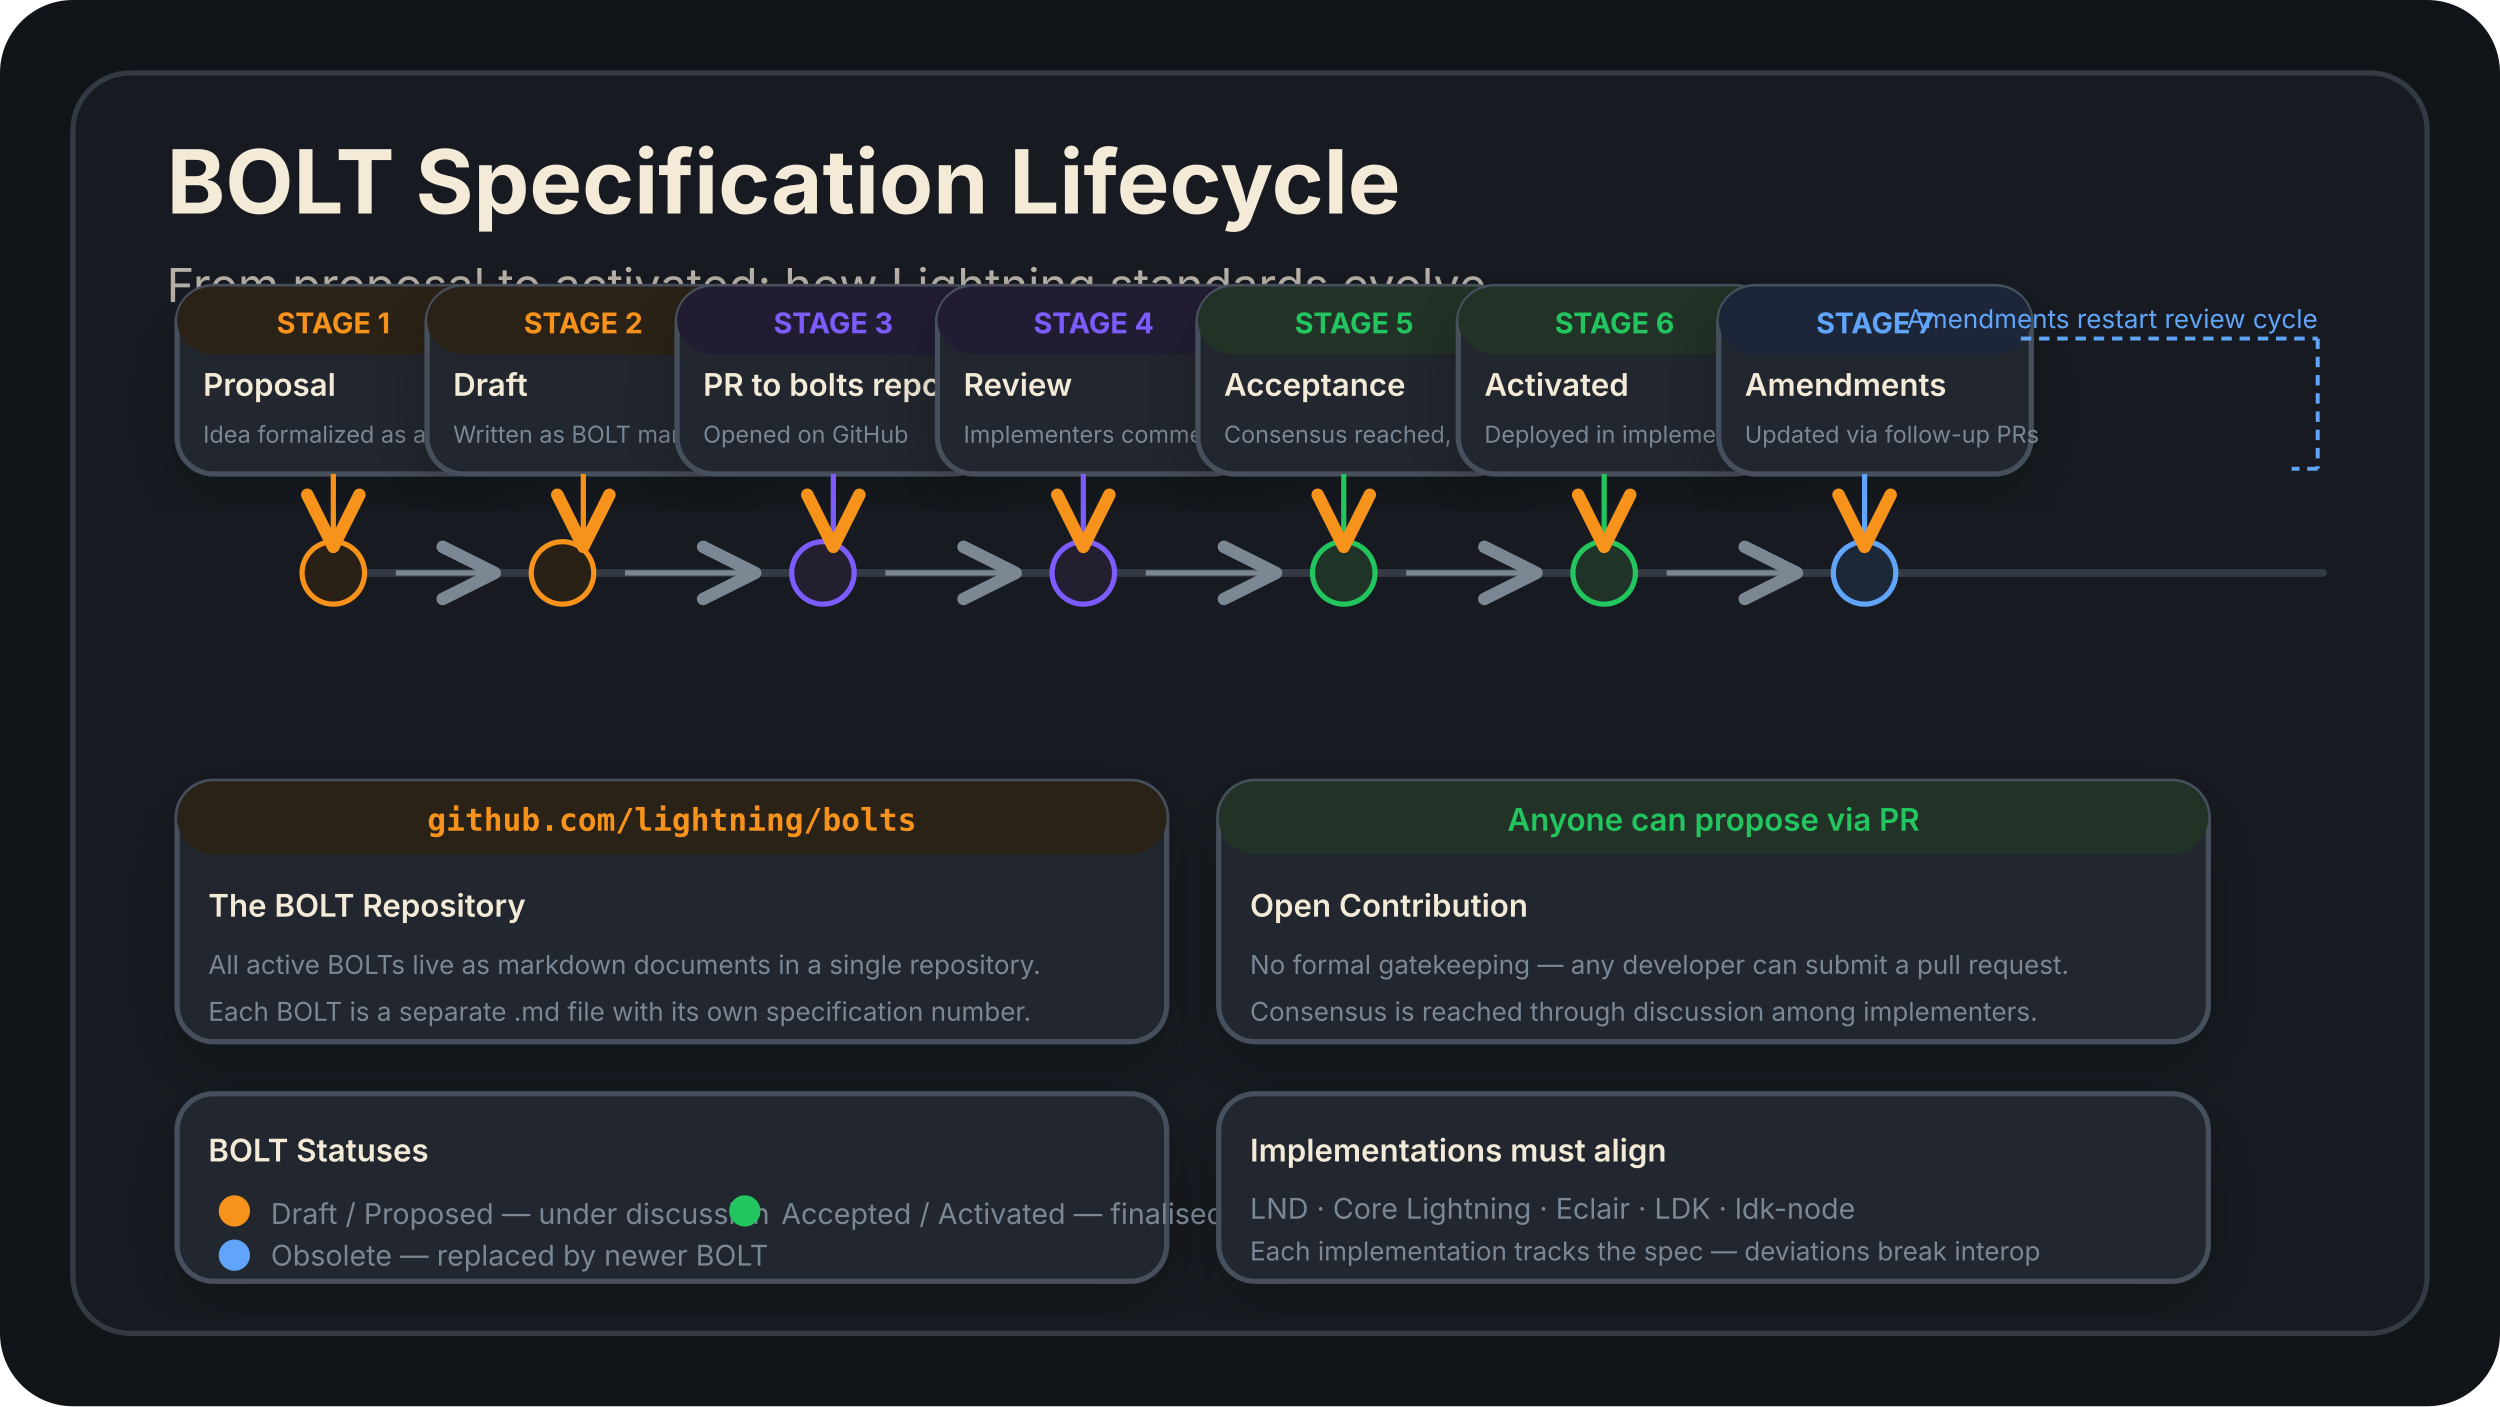
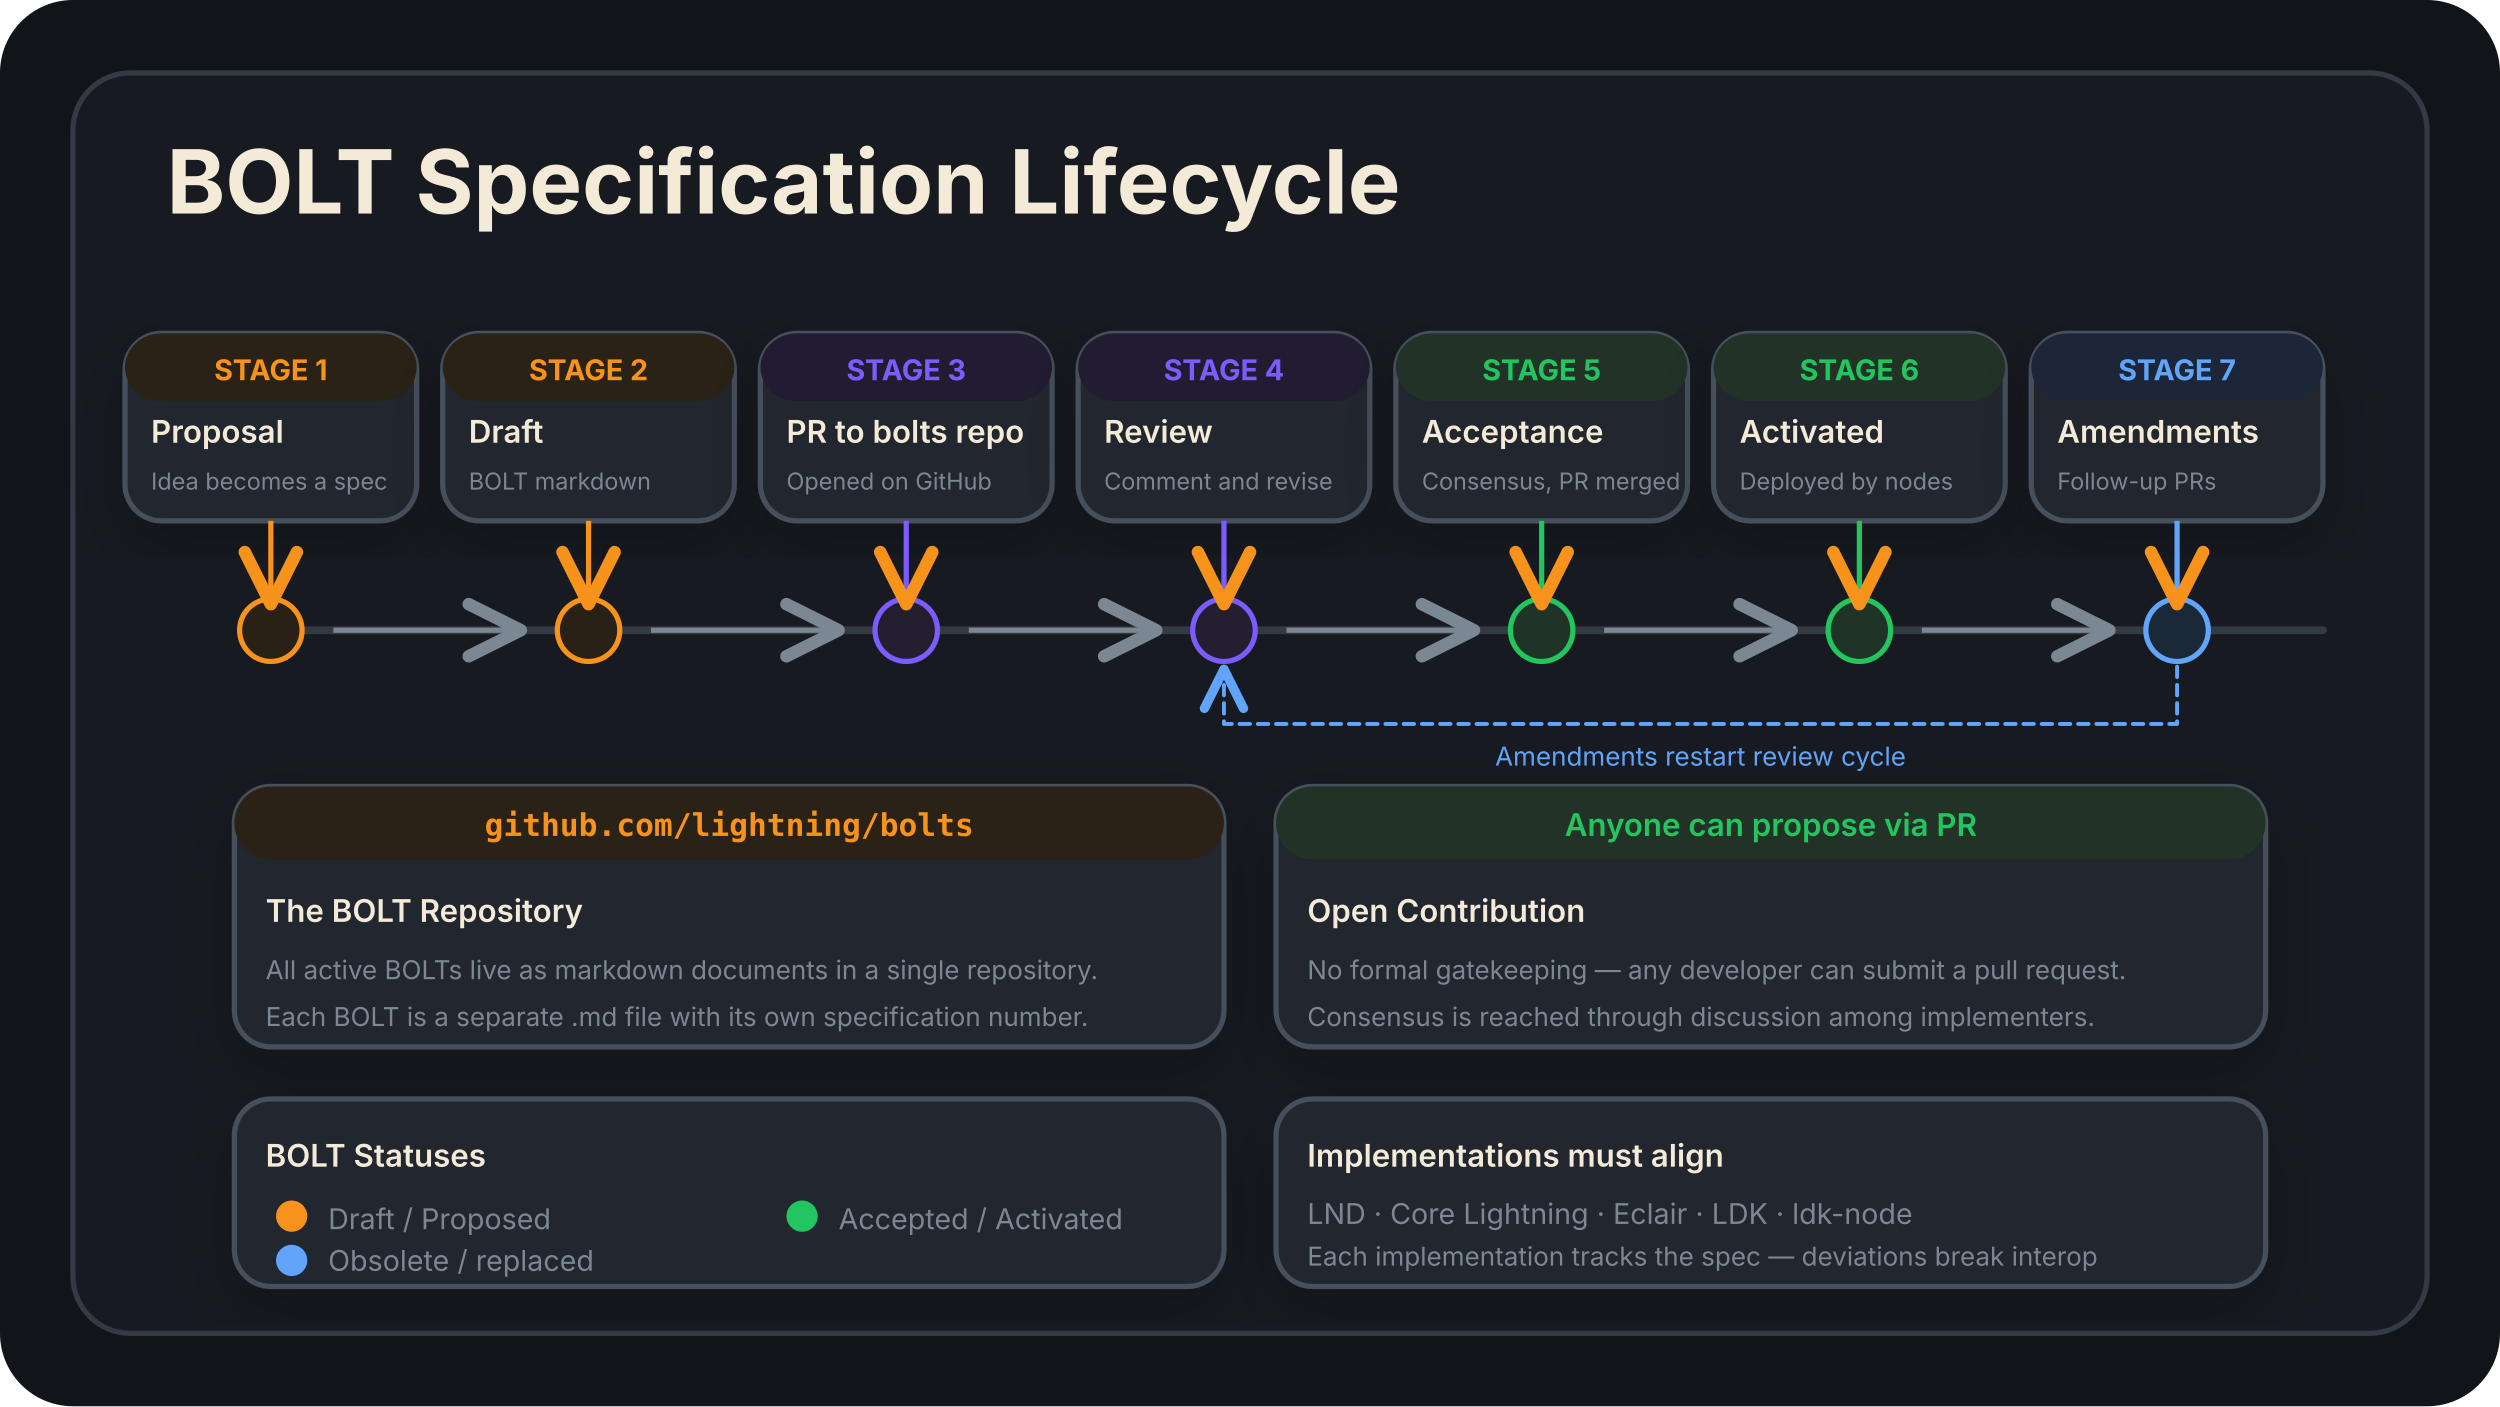
<svg xmlns="http://www.w3.org/2000/svg" width="960" height="540" viewBox="0 0 960 540" fill="none" role="img" aria-labelledby="title desc">
  <defs>
    <marker id="arrow-orange" markerWidth="14" markerHeight="14" refX="10" refY="7" orient="auto">
      <path d="M2 2L12 7L2 12" fill="none" stroke="#F7931A" stroke-width="2.4" stroke-linecap="round" stroke-linejoin="round" />
    </marker>
    <marker id="arrow-muted" markerWidth="14" markerHeight="14" refX="10" refY="7" orient="auto">
      <path d="M2 2L12 7L2 12" fill="none" stroke="#7C8794" stroke-width="2.4" stroke-linecap="round" stroke-linejoin="round" />
    </marker>
    <marker id="arrow-green" markerWidth="14" markerHeight="14" refX="10" refY="7" orient="auto">
      <path d="M2 2L12 7L2 12" fill="none" stroke="#22C55E" stroke-width="2.4" stroke-linecap="round" stroke-linejoin="round" />
    </marker>
+     <marker id="arrow-blue" markerWidth="14" markerHeight="14" refX="10" refY="7" orient="auto">
+       <path d="M2 2L12 7L2 12" fill="none" stroke="#60A5FA" stroke-width="2.4" stroke-linecap="round" stroke-linejoin="round" />
+     </marker>
    <filter id="soft" x="-20%" y="-20%" width="140%" height="140%">
      <feDropShadow dx="0" dy="10" stdDeviation="12" flood-color="#000000" flood-opacity="0.24" />
    </filter>
  </defs>
  <rect width="960" height="540" rx="28" fill="#111418" />
  <rect x="28" y="28" width="904" height="484" rx="22" fill="#171B21" stroke="#343A44" stroke-width="2" />
  <text x="64" y="82" fill="#F4EAD8" font-family="Inter, Arial, sans-serif" font-size="34" font-weight="700">BOLT Specification Lifecycle</text>
-   <text x="64" y="116" fill="#B7B1A8" font-family="Inter, Arial, sans-serif" font-size="18">From proposal to activated: how Lightning standards evolve</text>
-   <line x1="128" y1="220" x2="892" y2="220" stroke="#343A44" stroke-width="3" stroke-linecap="round" />
-   <circle cx="128" cy="220" r="12" fill="#2A2116" stroke="#F7931A" stroke-width="2" />
+   <line x1="104" y1="242" x2="892" y2="242" stroke="#343A44" stroke-width="3" stroke-linecap="round" />
+   <circle cx="104" cy="242" r="12" fill="#2A2116" stroke="#F7931A" stroke-width="2" />
  <g filter="url(#soft)">
-     <rect x="68" y="110" width="120" height="72" rx="14" fill="#20252D" stroke="#46505C" stroke-width="2" />
-     <rect x="68" y="110" width="120" height="26" rx="14" fill="#2A2116" />
-     <text x="128" y="128" text-anchor="middle" fill="#F7931A" font-family="Inter, Arial, sans-serif" font-size="11" font-weight="700">STAGE 1</text>
-     <text x="78" y="152" fill="#F4EAD8" font-family="Inter, Arial, sans-serif" font-size="12" font-weight="600">Proposal</text>
-     <text x="78" y="170" fill="#7C8794" font-family="Inter, Arial, sans-serif" font-size="9">Idea formalized as a spec change</text>
+     <rect x="48" y="128" width="112" height="72" rx="14" fill="#20252D" stroke="#46505C" stroke-width="2" />
+     <rect x="48" y="128" width="112" height="26" rx="14" fill="#2A2116" />
+     <text x="104" y="146" text-anchor="middle" fill="#F7931A" font-family="Inter, Arial, sans-serif" font-size="11" font-weight="700">STAGE 1</text>
+     <text x="58" y="170" fill="#F4EAD8" font-family="Inter, Arial, sans-serif" font-size="12" font-weight="600">Proposal</text>
+     <text x="58" y="188" fill="#7C8794" font-family="Inter, Arial, sans-serif" font-size="9">Idea becomes a spec</text>
  </g>
-   <path d="M128 182V206" stroke="#F7931A" stroke-width="2" marker-end="url(#arrow-orange)" />
-   <path d="M152 220H186" stroke="#7C8794" stroke-width="2" marker-end="url(#arrow-muted)" />
-   <circle cx="216" cy="220" r="12" fill="#2A2116" stroke="#F7931A" stroke-width="2" />
+   <path d="M104 200V228" stroke="#F7931A" stroke-width="2" marker-end="url(#arrow-orange)" />
+   <path d="M128 242H196" stroke="#7C8794" stroke-width="2" marker-end="url(#arrow-muted)" />
+   <circle cx="226" cy="242" r="12" fill="#2A2116" stroke="#F7931A" stroke-width="2" />
  <g filter="url(#soft)">
-     <rect x="164" y="110" width="120" height="72" rx="14" fill="#20252D" stroke="#46505C" stroke-width="2" />
-     <rect x="164" y="110" width="120" height="26" rx="14" fill="#2A2116" />
-     <text x="224" y="128" text-anchor="middle" fill="#F7931A" font-family="Inter, Arial, sans-serif" font-size="11" font-weight="700">STAGE 2</text>
-     <text x="174" y="152" fill="#F4EAD8" font-family="Inter, Arial, sans-serif" font-size="12" font-weight="600">Draft</text>
-     <text x="174" y="170" fill="#7C8794" font-family="Inter, Arial, sans-serif" font-size="9">Written as BOLT markdown</text>
+     <rect x="170" y="128" width="112" height="72" rx="14" fill="#20252D" stroke="#46505C" stroke-width="2" />
+     <rect x="170" y="128" width="112" height="26" rx="14" fill="#2A2116" />
+     <text x="226" y="146" text-anchor="middle" fill="#F7931A" font-family="Inter, Arial, sans-serif" font-size="11" font-weight="700">STAGE 2</text>
+     <text x="180" y="170" fill="#F4EAD8" font-family="Inter, Arial, sans-serif" font-size="12" font-weight="600">Draft</text>
+     <text x="180" y="188" fill="#7C8794" font-family="Inter, Arial, sans-serif" font-size="9">BOLT markdown</text>
  </g>
-   <path d="M224 182V206" stroke="#F7931A" stroke-width="2" marker-end="url(#arrow-orange)" />
-   <path d="M240 220H286" stroke="#7C8794" stroke-width="2" marker-end="url(#arrow-muted)" />
-   <circle cx="316" cy="220" r="12" fill="#241E31" stroke="#7C5CFF" stroke-width="2" />
+   <path d="M226 200V228" stroke="#F7931A" stroke-width="2" marker-end="url(#arrow-orange)" />
+   <path d="M250 242H318" stroke="#7C8794" stroke-width="2" marker-end="url(#arrow-muted)" />
+   <circle cx="348" cy="242" r="12" fill="#241E31" stroke="#7C5CFF" stroke-width="2" />
  <g filter="url(#soft)">
-     <rect x="260" y="110" width="120" height="72" rx="14" fill="#20252D" stroke="#46505C" stroke-width="2" />
-     <rect x="260" y="110" width="120" height="26" rx="14" fill="#241E31" />
-     <text x="320" y="128" text-anchor="middle" fill="#7C5CFF" font-family="Inter, Arial, sans-serif" font-size="11" font-weight="700">STAGE 3</text>
-     <text x="270" y="152" fill="#F4EAD8" font-family="Inter, Arial, sans-serif" font-size="12" font-weight="600">PR to bolts repo</text>
-     <text x="270" y="170" fill="#7C8794" font-family="Inter, Arial, sans-serif" font-size="9">Opened on GitHub</text>
+     <rect x="292" y="128" width="112" height="72" rx="14" fill="#20252D" stroke="#46505C" stroke-width="2" />
+     <rect x="292" y="128" width="112" height="26" rx="14" fill="#241E31" />
+     <text x="348" y="146" text-anchor="middle" fill="#7C5CFF" font-family="Inter, Arial, sans-serif" font-size="11" font-weight="700">STAGE 3</text>
+     <text x="302" y="170" fill="#F4EAD8" font-family="Inter, Arial, sans-serif" font-size="12" font-weight="600">PR to bolts repo</text>
+     <text x="302" y="188" fill="#7C8794" font-family="Inter, Arial, sans-serif" font-size="9">Opened on GitHub</text>
  </g>
-   <path d="M320 182V206" stroke="#7C5CFF" stroke-width="2" marker-end="url(#arrow-orange)" />
-   <path d="M340 220H386" stroke="#7C8794" stroke-width="2" marker-end="url(#arrow-muted)" />
-   <circle cx="416" cy="220" r="12" fill="#241E31" stroke="#7C5CFF" stroke-width="2" />
+   <path d="M348 200V228" stroke="#7C5CFF" stroke-width="2" marker-end="url(#arrow-orange)" />
+   <path d="M372 242H440" stroke="#7C8794" stroke-width="2" marker-end="url(#arrow-muted)" />
+   <circle cx="470" cy="242" r="12" fill="#241E31" stroke="#7C5CFF" stroke-width="2" />
  <g filter="url(#soft)">
-     <rect x="360" y="110" width="120" height="72" rx="14" fill="#20252D" stroke="#46505C" stroke-width="2" />
-     <rect x="360" y="110" width="120" height="26" rx="14" fill="#241E31" />
-     <text x="420" y="128" text-anchor="middle" fill="#7C5CFF" font-family="Inter, Arial, sans-serif" font-size="11" font-weight="700">STAGE 4</text>
-     <text x="370" y="152" fill="#F4EAD8" font-family="Inter, Arial, sans-serif" font-size="12" font-weight="600">Review</text>
-     <text x="370" y="170" fill="#7C8794" font-family="Inter, Arial, sans-serif" font-size="9">Implementers comment and revise</text>
+     <rect x="414" y="128" width="112" height="72" rx="14" fill="#20252D" stroke="#46505C" stroke-width="2" />
+     <rect x="414" y="128" width="112" height="26" rx="14" fill="#241E31" />
+     <text x="470" y="146" text-anchor="middle" fill="#7C5CFF" font-family="Inter, Arial, sans-serif" font-size="11" font-weight="700">STAGE 4</text>
+     <text x="424" y="170" fill="#F4EAD8" font-family="Inter, Arial, sans-serif" font-size="12" font-weight="600">Review</text>
+     <text x="424" y="188" fill="#7C8794" font-family="Inter, Arial, sans-serif" font-size="9">Comment and revise</text>
  </g>
-   <path d="M416 182V206" stroke="#7C5CFF" stroke-width="2" marker-end="url(#arrow-orange)" />
-   <path d="M440 220H486" stroke="#7C8794" stroke-width="2" marker-end="url(#arrow-muted)" />
-   <circle cx="516" cy="220" r="12" fill="#203327" stroke="#22C55E" stroke-width="2" />
+   <path d="M470 200V228" stroke="#7C5CFF" stroke-width="2" marker-end="url(#arrow-orange)" />
+   <path d="M494 242H562" stroke="#7C8794" stroke-width="2" marker-end="url(#arrow-muted)" />
+   <circle cx="592" cy="242" r="12" fill="#203327" stroke="#22C55E" stroke-width="2" />
  <g filter="url(#soft)">
-     <rect x="460" y="110" width="120" height="72" rx="14" fill="#20252D" stroke="#46505C" stroke-width="2" />
-     <rect x="460" y="110" width="120" height="26" rx="14" fill="#203327" />
-     <text x="520" y="128" text-anchor="middle" fill="#22C55E" font-family="Inter, Arial, sans-serif" font-size="11" font-weight="700">STAGE 5</text>
-     <text x="470" y="152" fill="#F4EAD8" font-family="Inter, Arial, sans-serif" font-size="12" font-weight="600">Acceptance</text>
-     <text x="470" y="170" fill="#7C8794" font-family="Inter, Arial, sans-serif" font-size="9">Consensus reached, PR merged</text>
+     <rect x="536" y="128" width="112" height="72" rx="14" fill="#20252D" stroke="#46505C" stroke-width="2" />
+     <rect x="536" y="128" width="112" height="26" rx="14" fill="#203327" />
+     <text x="592" y="146" text-anchor="middle" fill="#22C55E" font-family="Inter, Arial, sans-serif" font-size="11" font-weight="700">STAGE 5</text>
+     <text x="546" y="170" fill="#F4EAD8" font-family="Inter, Arial, sans-serif" font-size="12" font-weight="600">Acceptance</text>
+     <text x="546" y="188" fill="#7C8794" font-family="Inter, Arial, sans-serif" font-size="9">Consensus, PR merged</text>
  </g>
-   <path d="M516 182V206" stroke="#22C55E" stroke-width="2" marker-end="url(#arrow-orange)" />
-   <path d="M540 220H586" stroke="#7C8794" stroke-width="2" marker-end="url(#arrow-muted)" />
-   <circle cx="616" cy="220" r="12" fill="#203327" stroke="#22C55E" stroke-width="2" />
+   <path d="M592 200V228" stroke="#22C55E" stroke-width="2" marker-end="url(#arrow-orange)" />
+   <path d="M616 242H684" stroke="#7C8794" stroke-width="2" marker-end="url(#arrow-muted)" />
+   <circle cx="714" cy="242" r="12" fill="#203327" stroke="#22C55E" stroke-width="2" />
  <g filter="url(#soft)">
-     <rect x="560" y="110" width="120" height="72" rx="14" fill="#20252D" stroke="#46505C" stroke-width="2" />
-     <rect x="560" y="110" width="120" height="26" rx="14" fill="#203327" />
-     <text x="620" y="128" text-anchor="middle" fill="#22C55E" font-family="Inter, Arial, sans-serif" font-size="11" font-weight="700">STAGE 6</text>
-     <text x="570" y="152" fill="#F4EAD8" font-family="Inter, Arial, sans-serif" font-size="12" font-weight="600">Activated</text>
-     <text x="570" y="170" fill="#7C8794" font-family="Inter, Arial, sans-serif" font-size="9">Deployed in implementations</text>
+     <rect x="658" y="128" width="112" height="72" rx="14" fill="#20252D" stroke="#46505C" stroke-width="2" />
+     <rect x="658" y="128" width="112" height="26" rx="14" fill="#203327" />
+     <text x="714" y="146" text-anchor="middle" fill="#22C55E" font-family="Inter, Arial, sans-serif" font-size="11" font-weight="700">STAGE 6</text>
+     <text x="668" y="170" fill="#F4EAD8" font-family="Inter, Arial, sans-serif" font-size="12" font-weight="600">Activated</text>
+     <text x="668" y="188" fill="#7C8794" font-family="Inter, Arial, sans-serif" font-size="9">Deployed by nodes</text>
  </g>
-   <path d="M616 182V206" stroke="#22C55E" stroke-width="2" marker-end="url(#arrow-orange)" />
-   <path d="M640 220H686" stroke="#7C8794" stroke-width="2" marker-end="url(#arrow-muted)" />
-   <circle cx="716" cy="220" r="12" fill="#1B2838" stroke="#60A5FA" stroke-width="2" />
+   <path d="M714 200V228" stroke="#22C55E" stroke-width="2" marker-end="url(#arrow-orange)" />
+   <path d="M738 242H806" stroke="#7C8794" stroke-width="2" marker-end="url(#arrow-muted)" />
+   <circle cx="836" cy="242" r="12" fill="#1B2838" stroke="#60A5FA" stroke-width="2" />
  <g filter="url(#soft)">
-     <rect x="660" y="110" width="120" height="72" rx="14" fill="#20252D" stroke="#46505C" stroke-width="2" />
-     <rect x="660" y="110" width="120" height="26" rx="14" fill="#1B2838" />
-     <text x="720" y="128" text-anchor="middle" fill="#60A5FA" font-family="Inter, Arial, sans-serif" font-size="11" font-weight="700">STAGE 7</text>
-     <text x="670" y="152" fill="#F4EAD8" font-family="Inter, Arial, sans-serif" font-size="12" font-weight="600">Amendments</text>
-     <text x="670" y="170" fill="#7C8794" font-family="Inter, Arial, sans-serif" font-size="9">Updated via follow-up PRs</text>
+     <rect x="780" y="128" width="112" height="72" rx="14" fill="#20252D" stroke="#46505C" stroke-width="2" />
+     <rect x="780" y="128" width="112" height="26" rx="14" fill="#1B2838" />
+     <text x="836" y="146" text-anchor="middle" fill="#60A5FA" font-family="Inter, Arial, sans-serif" font-size="11" font-weight="700">STAGE 7</text>
+     <text x="790" y="170" fill="#F4EAD8" font-family="Inter, Arial, sans-serif" font-size="12" font-weight="600">Amendments</text>
+     <text x="790" y="188" fill="#7C8794" font-family="Inter, Arial, sans-serif" font-size="9">Follow-up PRs</text>
  </g>
-   <path d="M716 182V206" stroke="#60A5FA" stroke-width="2" marker-end="url(#arrow-orange)" />
-   <path d="M776 130H890" stroke="#60A5FA" stroke-width="1.5" stroke-dasharray="4 3" />
-   <path d="M890 130V180" stroke="#60A5FA" stroke-width="1.5" stroke-dasharray="4 3" />
-   <path d="M890 180H880" stroke="#60A5FA" stroke-width="1.5" stroke-dasharray="4 3" />
-   <text x="890" y="126" fill="#60A5FA" font-family="Inter, Arial, sans-serif" font-size="10" text-anchor="end">Amendments restart review cycle</text>
+   <path d="M836 200V228" stroke="#60A5FA" stroke-width="2" marker-end="url(#arrow-orange)" />
+   <path d="M836 256V278H470V260" stroke="#60A5FA" stroke-width="1.5" stroke-dasharray="4 3" stroke-linecap="round" stroke-linejoin="round" marker-end="url(#arrow-blue)" />
+   <text x="653" y="294" fill="#60A5FA" font-family="Inter, Arial, sans-serif" font-size="10" text-anchor="middle">Amendments restart review cycle</text>
  <g filter="url(#soft)">
-     <rect x="68" y="300" width="380" height="100" rx="14" fill="#20252D" stroke="#46505C" stroke-width="2" />
-     <rect x="68" y="300" width="380" height="28" rx="14" fill="#2A2116" />
-     <text x="258" y="319" text-anchor="middle" fill="#F7931A" font-family="JetBrains Mono, monospace" font-size="12" font-weight="700">github.com/lightning/bolts</text>
-     <text x="80" y="352" fill="#F4EAD8" font-family="Inter, Arial, sans-serif" font-size="12" font-weight="600">The BOLT Repository</text>
-     <text x="80" y="374" fill="#7C8794" font-family="Inter, Arial, sans-serif" font-size="10">All active BOLTs live as markdown documents in a single repository.</text>
-     <text x="80" y="392" fill="#7C8794" font-family="Inter, Arial, sans-serif" font-size="10">Each BOLT is a separate .md file with its own specification number.</text>
+     <rect x="90" y="302" width="380" height="100" rx="14" fill="#20252D" stroke="#46505C" stroke-width="2" />
+     <rect x="90" y="302" width="380" height="28" rx="14" fill="#2A2116" />
+     <text x="280" y="321" text-anchor="middle" fill="#F7931A" font-family="JetBrains Mono, monospace" font-size="12" font-weight="700">github.com/lightning/bolts</text>
+     <text x="102" y="354" fill="#F4EAD8" font-family="Inter, Arial, sans-serif" font-size="12" font-weight="600">The BOLT Repository</text>
+     <text x="102" y="376" fill="#7C8794" font-family="Inter, Arial, sans-serif" font-size="10">All active BOLTs live as markdown documents in a single repository.</text>
+     <text x="102" y="394" fill="#7C8794" font-family="Inter, Arial, sans-serif" font-size="10">Each BOLT is a separate .md file with its own specification number.</text>
  </g>
  <g filter="url(#soft)">
-     <rect x="468" y="300" width="380" height="100" rx="14" fill="#20252D" stroke="#46505C" stroke-width="2" />
-     <rect x="468" y="300" width="380" height="28" rx="14" fill="#203327" />
-     <text x="658" y="319" text-anchor="middle" fill="#22C55E" font-family="Inter, Arial, sans-serif" font-size="12" font-weight="600">Anyone can propose via PR</text>
-     <text x="480" y="352" fill="#F4EAD8" font-family="Inter, Arial, sans-serif" font-size="12" font-weight="600">Open Contribution</text>
-     <text x="480" y="374" fill="#7C8794" font-family="Inter, Arial, sans-serif" font-size="10">No formal gatekeeping — any developer can submit a pull request.</text>
-     <text x="480" y="392" fill="#7C8794" font-family="Inter, Arial, sans-serif" font-size="10">Consensus is reached through discussion among implementers.</text>
+     <rect x="490" y="302" width="380" height="100" rx="14" fill="#20252D" stroke="#46505C" stroke-width="2" />
+     <rect x="490" y="302" width="380" height="28" rx="14" fill="#203327" />
+     <text x="680" y="321" text-anchor="middle" fill="#22C55E" font-family="Inter, Arial, sans-serif" font-size="12" font-weight="600">Anyone can propose via PR</text>
+     <text x="502" y="354" fill="#F4EAD8" font-family="Inter, Arial, sans-serif" font-size="12" font-weight="600">Open Contribution</text>
+     <text x="502" y="376" fill="#7C8794" font-family="Inter, Arial, sans-serif" font-size="10">No formal gatekeeping — any developer can submit a pull request.</text>
+     <text x="502" y="394" fill="#7C8794" font-family="Inter, Arial, sans-serif" font-size="10">Consensus is reached through discussion among implementers.</text>
  </g>
  <g filter="url(#soft)">
-     <rect x="68" y="420" width="380" height="72" rx="14" fill="#20252D" stroke="#46505C" stroke-width="2" />
-     <text x="80" y="446" fill="#F4EAD8" font-family="Inter, Arial, sans-serif" font-size="12" font-weight="600">BOLT Statuses</text>
-     <circle cx="90" cy="465" r="6" fill="#F7931A" />
-     <text x="104" y="470" fill="#7C8794" font-family="Inter, Arial, sans-serif" font-size="11">Draft / Proposed — under discussion</text>
-     <circle cx="286" cy="465" r="6" fill="#22C55E" />
-     <text x="300" y="470" fill="#7C8794" font-family="Inter, Arial, sans-serif" font-size="11">Accepted / Activated — finalised</text>
-     <circle cx="90" cy="482" r="6" fill="#60A5FA" />
-     <text x="104" y="486" fill="#7C8794" font-family="Inter, Arial, sans-serif" font-size="11">Obsolete — replaced by newer BOLT</text>
+     <rect x="90" y="422" width="380" height="72" rx="14" fill="#20252D" stroke="#46505C" stroke-width="2" />
+     <text x="102" y="448" fill="#F4EAD8" font-family="Inter, Arial, sans-serif" font-size="12" font-weight="600">BOLT Statuses</text>
+     <circle cx="112" cy="467" r="6" fill="#F7931A" />
+     <text x="126" y="472" fill="#7C8794" font-family="Inter, Arial, sans-serif" font-size="11">Draft / Proposed</text>
+     <circle cx="308" cy="467" r="6" fill="#22C55E" />
+     <text x="322" y="472" fill="#7C8794" font-family="Inter, Arial, sans-serif" font-size="11">Accepted / Activated</text>
+     <circle cx="112" cy="484" r="6" fill="#60A5FA" />
+     <text x="126" y="488" fill="#7C8794" font-family="Inter, Arial, sans-serif" font-size="11">Obsolete / replaced</text>
  </g>
  <g filter="url(#soft)">
-     <rect x="468" y="420" width="380" height="72" rx="14" fill="#20252D" stroke="#46505C" stroke-width="2" />
-     <text x="480" y="446" fill="#F4EAD8" font-family="Inter, Arial, sans-serif" font-size="12" font-weight="600">Implementations must align</text>
-     <text x="480" y="468" fill="#7C8794" font-family="Inter, Arial, sans-serif" font-size="11">LND · Core Lightning · Eclair · LDK · ldk-node</text>
-     <text x="480" y="484" fill="#7C8794" font-family="Inter, Arial, sans-serif" font-size="10">Each implementation tracks the spec — deviations break interop</text>
+     <rect x="490" y="422" width="380" height="72" rx="14" fill="#20252D" stroke="#46505C" stroke-width="2" />
+     <text x="502" y="448" fill="#F4EAD8" font-family="Inter, Arial, sans-serif" font-size="12" font-weight="600">Implementations must align</text>
+     <text x="502" y="470" fill="#7C8794" font-family="Inter, Arial, sans-serif" font-size="11">LND · Core Lightning · Eclair · LDK · ldk-node</text>
+     <text x="502" y="486" fill="#7C8794" font-family="Inter, Arial, sans-serif" font-size="10">Each implementation tracks the spec — deviations break interop</text>
  </g>
</svg>
